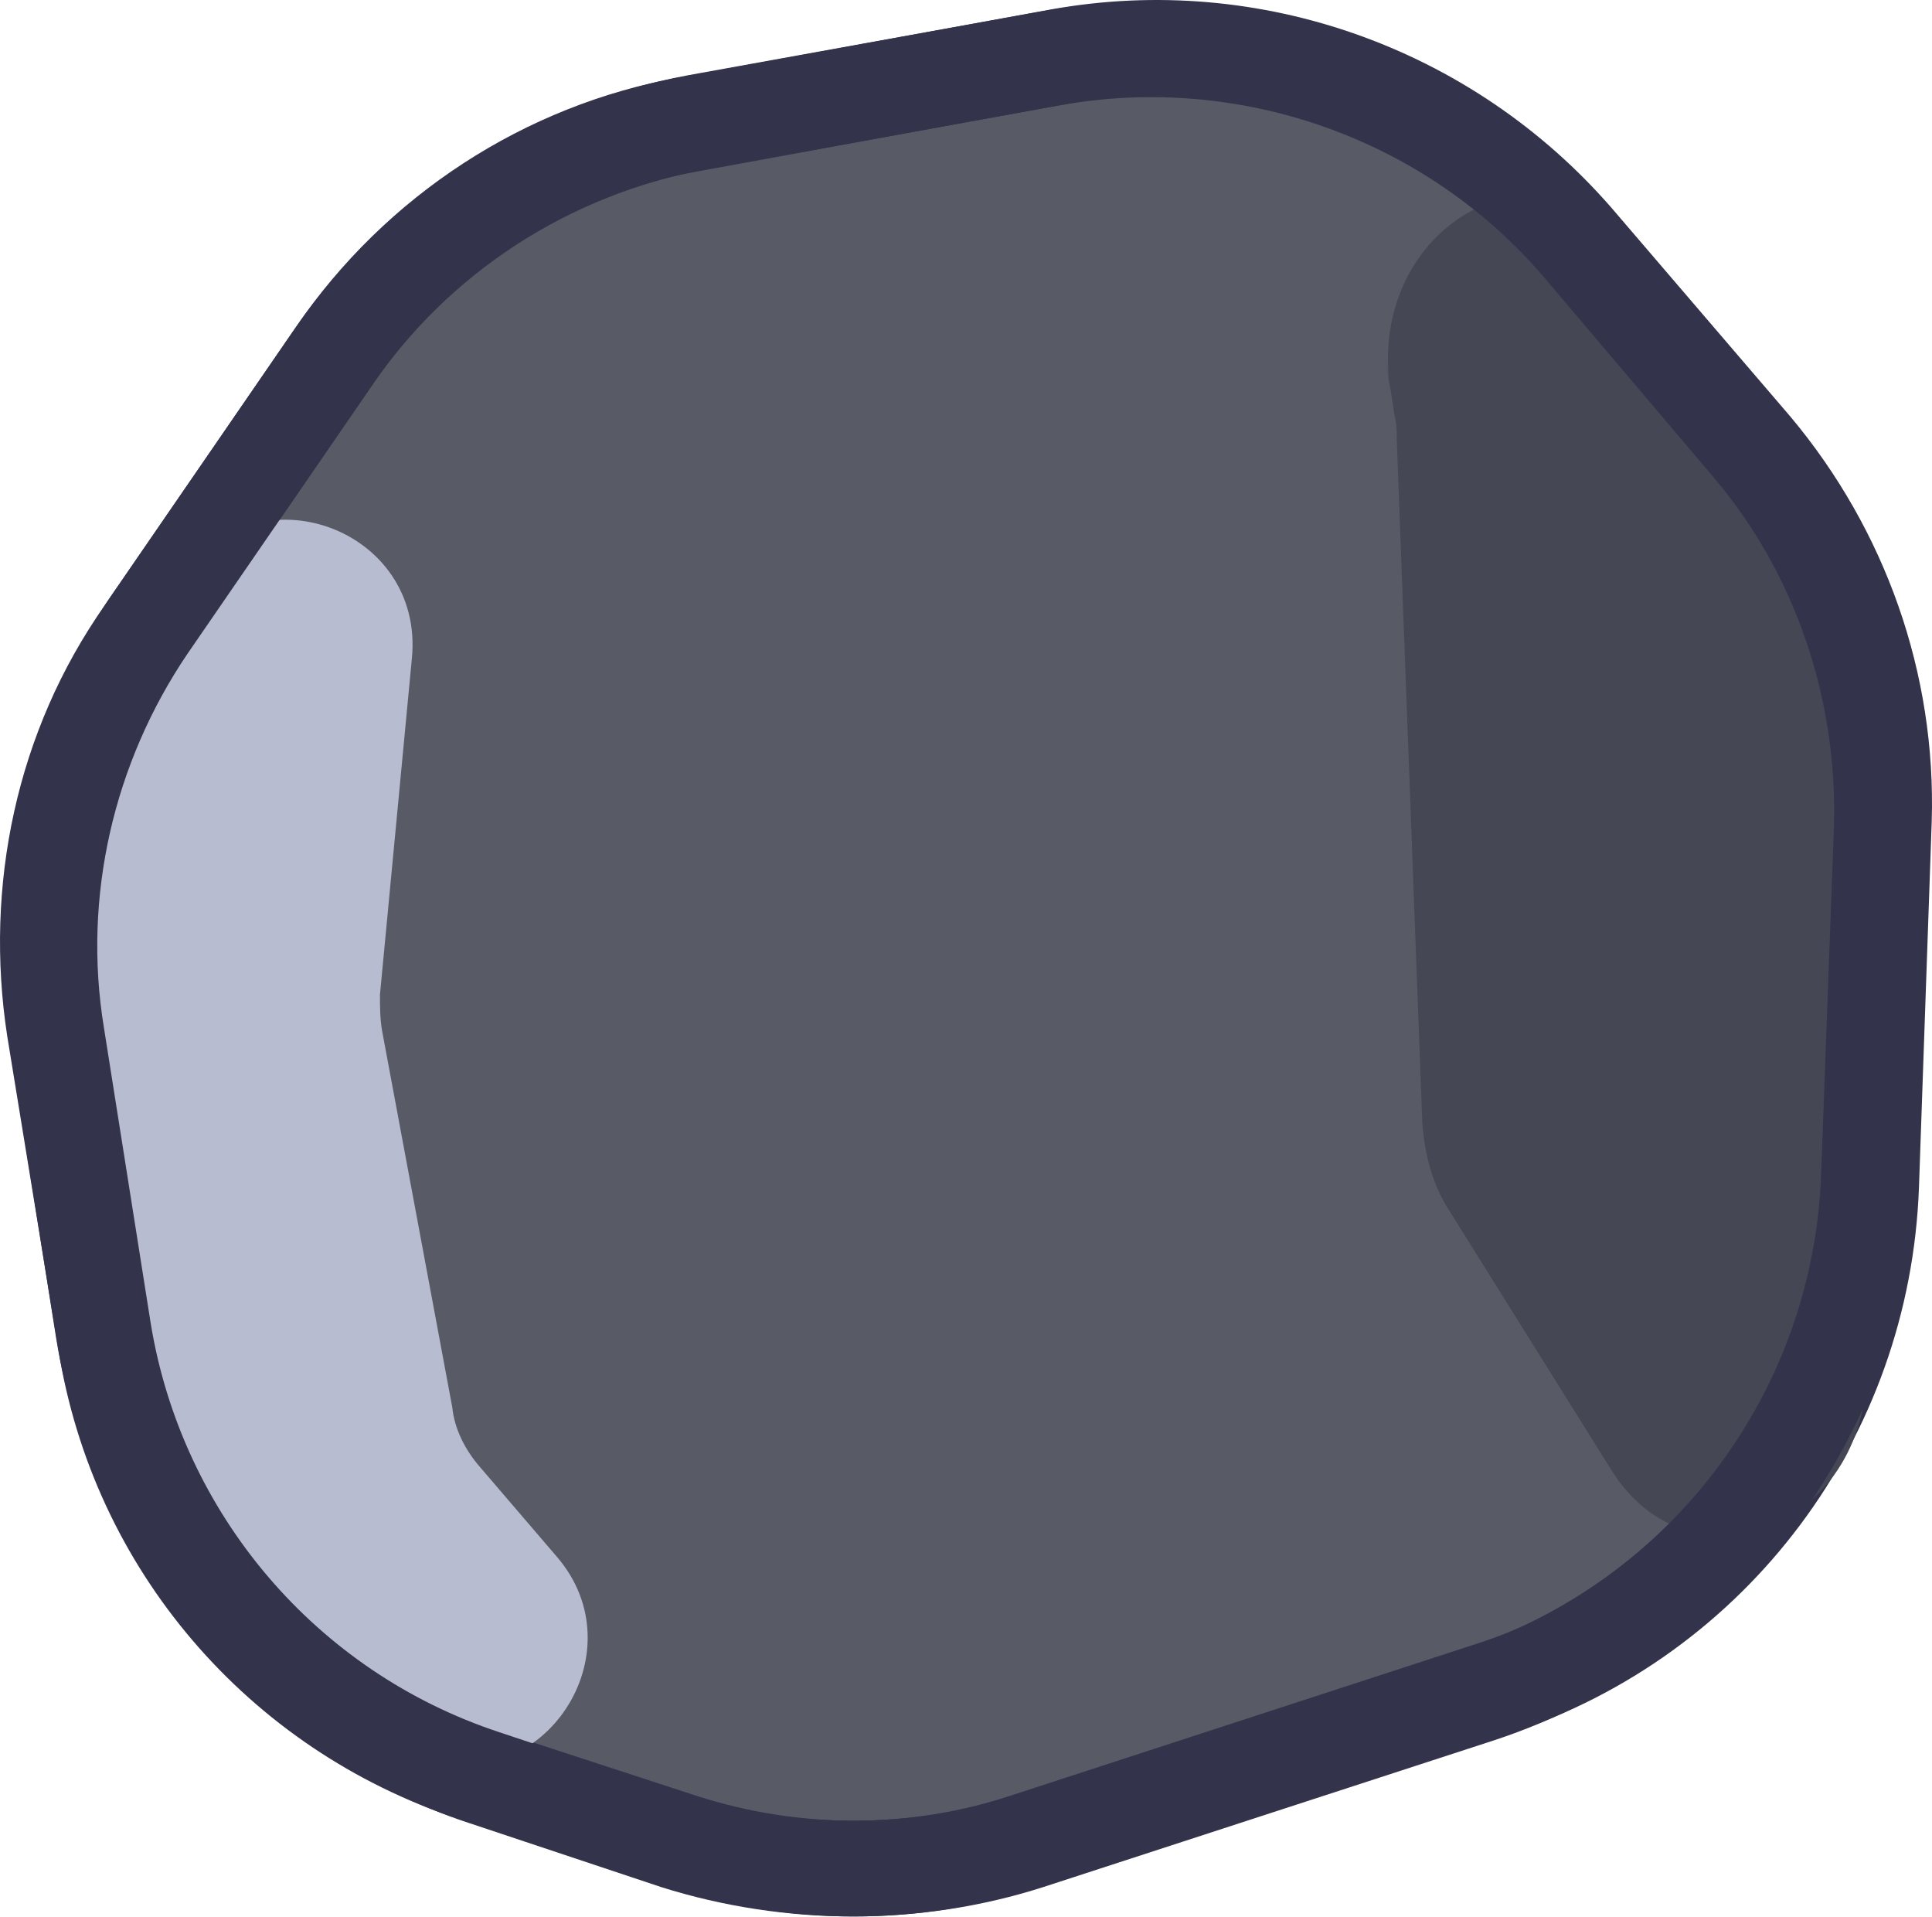
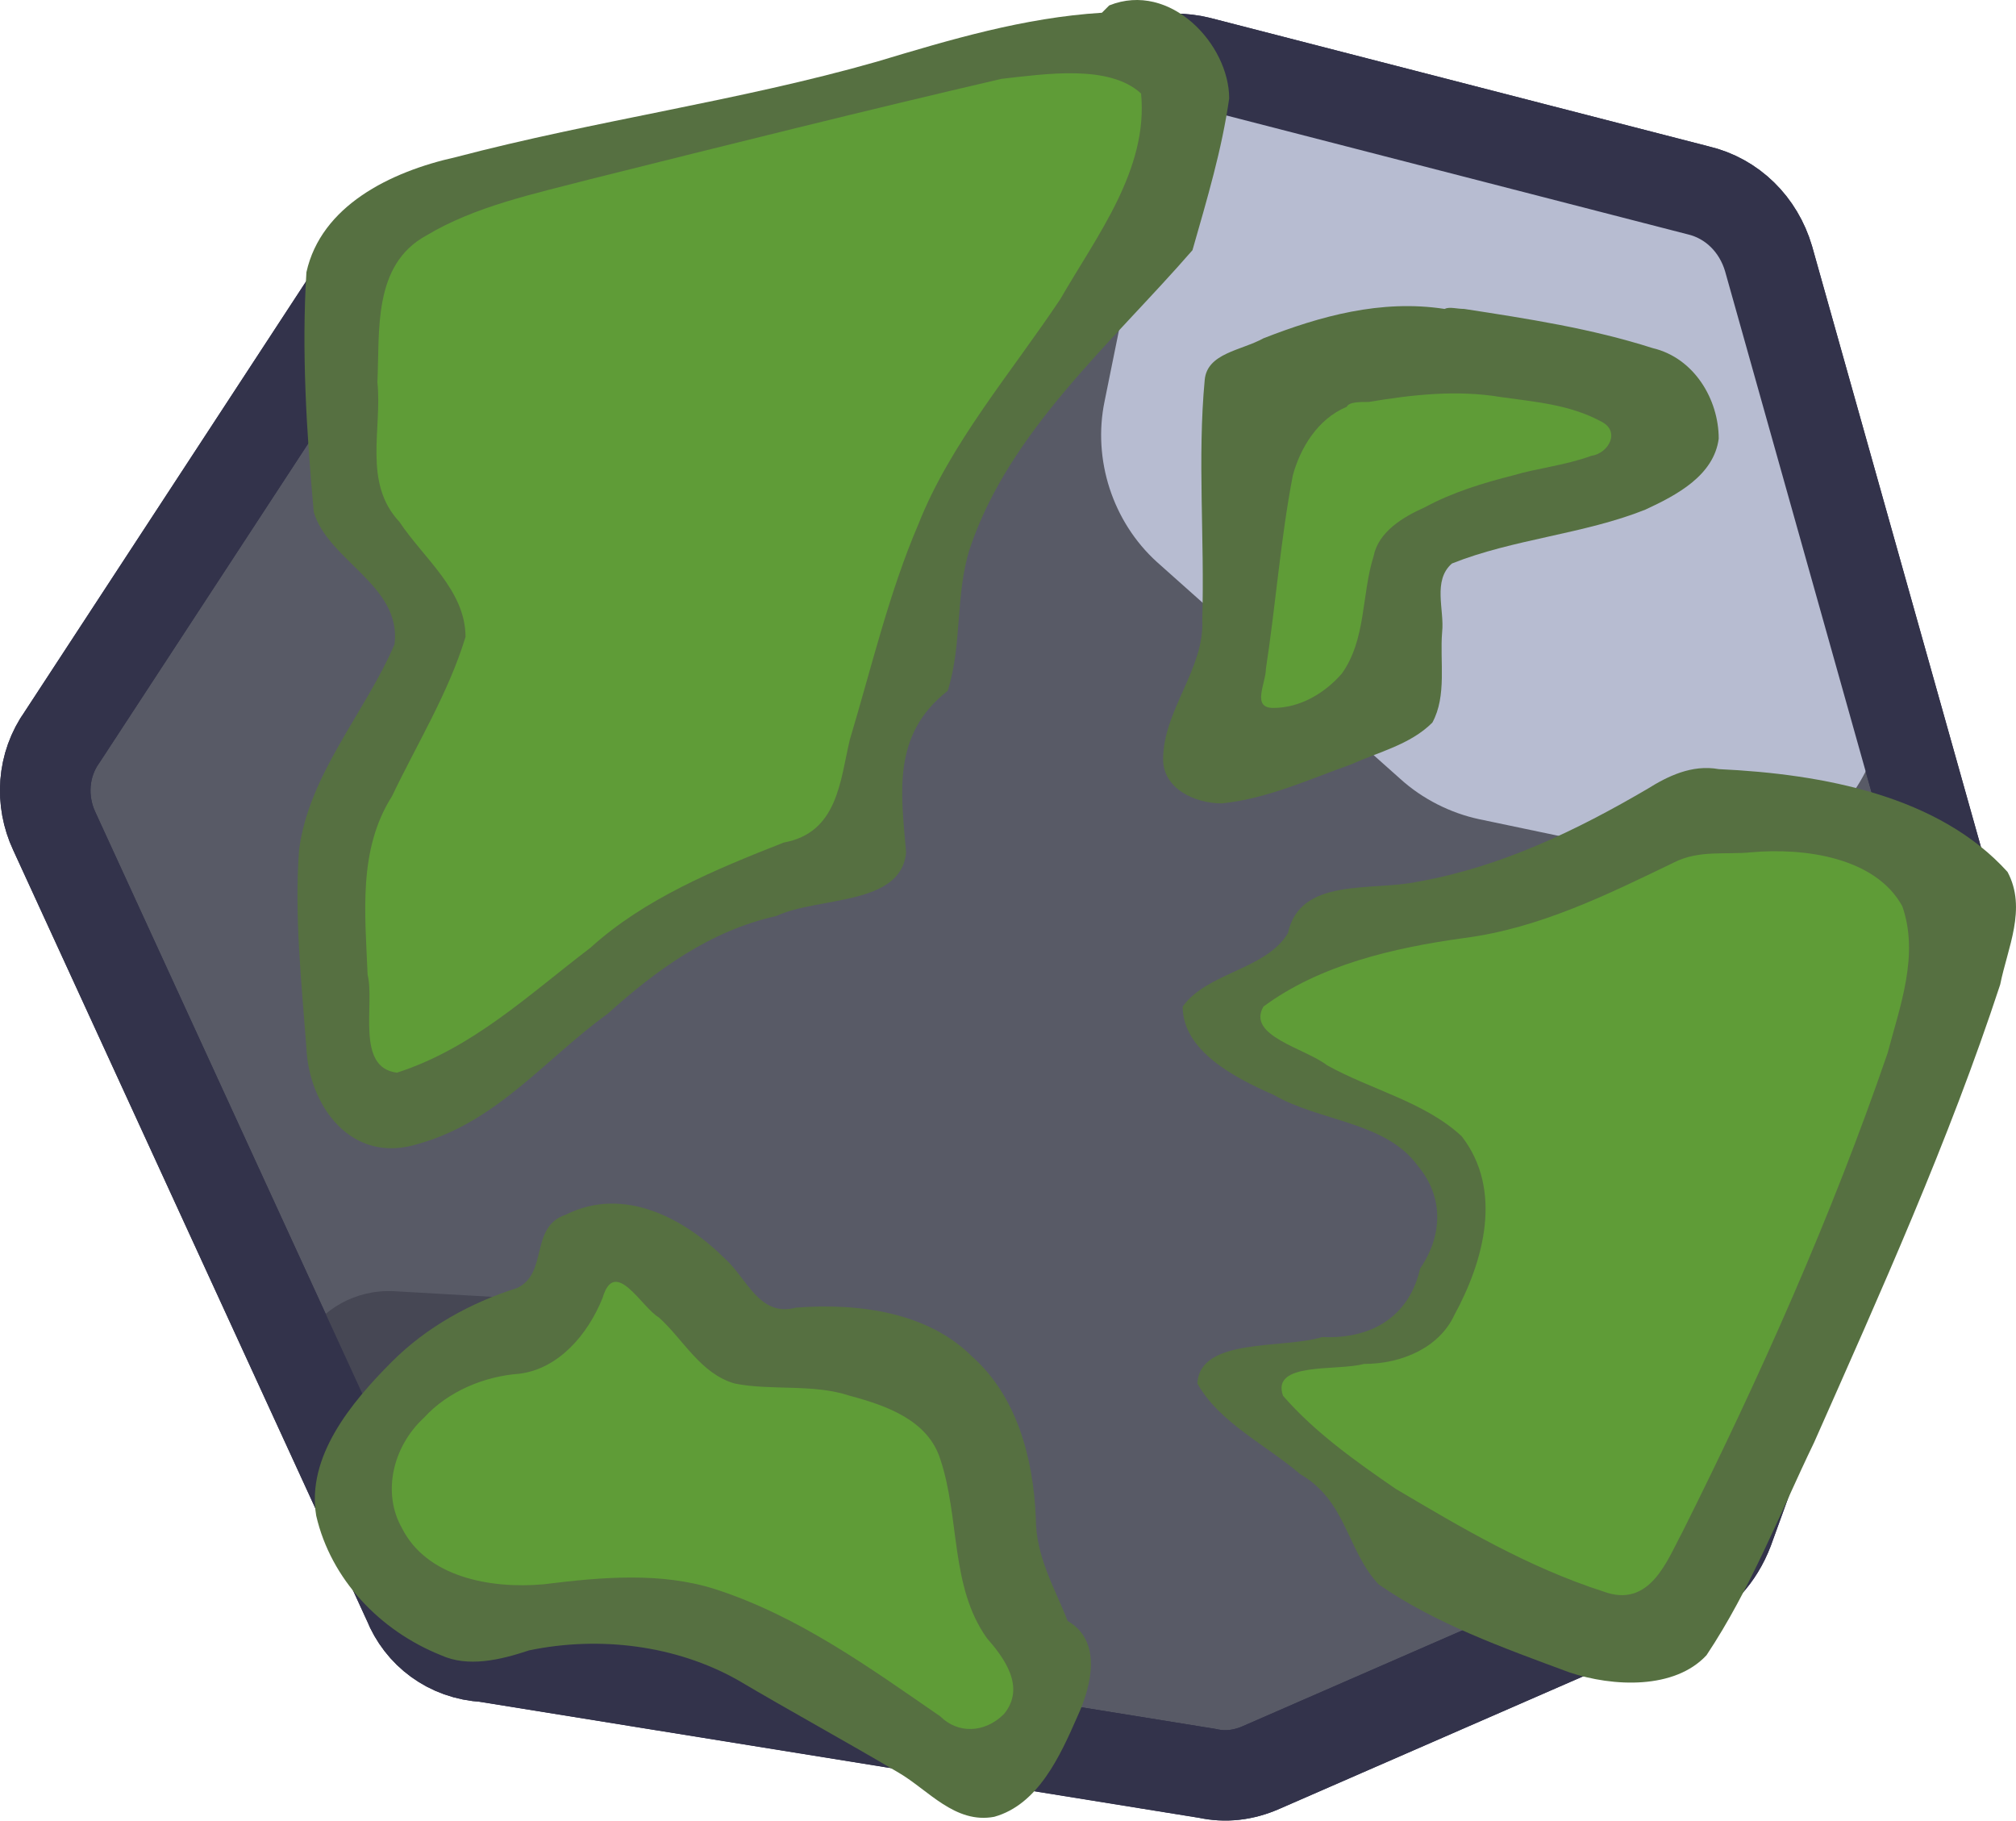
- <svg xmlns="http://www.w3.org/2000/svg" width="76.299mm" height="75.67mm" viewBox="0 0 69.363 68.791" version="1.1" id="svg1" xml:space="preserve">
+ <svg xmlns="http://www.w3.org/2000/svg" width="79.185mm" height="71.498mm" viewBox="0 0 79.185 71.498" version="1.1" id="svg1" xml:space="preserve">
  <defs id="defs1" />
-   <g id="layer1" transform="translate(-141.7742,-29.9485)">
-     <g id="g3-1" transform="matrix(0.7637008,0,0,0.7637008,116.0852,3.637292)">
-       <path id="path2710" class="st0" d="M 38.6,97.5 36.2,82.8 c -1,-6.5 0.4,-13.2 4.2,-18.6 l 9,-13.1 C 53.3,45.4 59.3,41.5 66,40.3 l 17.5,-3.2 c 9,-1.6 18.2,1.7 24.2,8.6 l 8.4,9.8 c 4.1,4.9 6.3,11.1 6.1,17.5 l -0.6,17.2 c -0.4,10.8 -7.4,20.2 -17.7,23.6 L 81.8,121 c -5.2,1.7 -10.8,1.7 -16.1,0 l -9.8,-3.2 C 46.8,114.8 40.1,107 38.6,97.5 Z" style="fill:#585a66;stroke:#33334b;stroke-width:4.5;stroke-miterlimit:10" />
-       <path id="path2712" class="st1" d="m 121.4,99.1 1,-33.8 c 0.1,-1.9 -0.5,-3.8 -1.6,-5.3 l -10,-13.6 c -4.5,-6.1 -13,-1.4 -11.8,6.4 0,0.1 -0.6,-4 0.2,1.2 0.1,0.4 0.1,0.7 0.1,1.1 l 1.2,32.1 c 0.1,1.5 0.5,3 1.3,4.2 l 7.5,12 c 3.6,6 11.8,3.1 12.1,-4.3 z" style="fill:#464754" />
-       <path id="path2714" class="st2" d="m 35,75 4.4,27.2 c 1.1,6.6 5.8,12.1 12.2,14.3 l 1.9,0.6 c 5.7,1.9 10.2,-5 6.3,-9.5 l -3.6,-4.2 c -0.7,-0.8 -1.2,-1.8 -1.3,-2.8 L 51.6,82.9 C 51.5,82.3 51.5,81.8 51.5,81.2 L 53,65.4 c 0.6,-6.1 -7.3,-9 -10.8,-3.9 l -6.3,9.2 C 35.1,71.9 34.7,73.5 35,75" style="clip-rule:evenodd;fill:#b7bcd1;fill-rule:evenodd" />
-       <path id="path2716" class="st3" d="m 65.4,121 -9,-3 C 47,114.9 40.1,106.8 38.5,97 L 36.3,83.1 c -1.1,-6.7 0.5,-13.6 4.3,-19.2 l 8.6,-12.5 c 4,-5.9 10.2,-9.9 17.2,-11.2 l 16.6,-3 c 9.3,-1.7 18.9,1.7 25,8.9 l 7.8,9.2 c 4.3,5 6.5,11.5 6.3,18.1 l -0.6,16.3 c -0.4,11.2 -7.7,20.9 -18.3,24.4 L 82,121 c -5.3,1.7 -11.2,1.7 -16.6,0 z" style="clip-rule:evenodd;fill:none;fill-rule:evenodd;stroke:#33334b;stroke-width:4.5;stroke-linecap:round;stroke-linejoin:round;stroke-miterlimit:10" />
+   <g id="layer1" transform="translate(-49.90154,-78.07809)">
+     <g id="g22" transform="matrix(0.3266615,0,0,0.3266615,45.85154,104.6202)">
+       <g id="g3" transform="matrix(2.943091,0,0,2.943091,-63.47731,-170.9566)">
+         <g id="g2724" transform="matrix(0.822019,0,0,0.8206798,4.736693,33.24898)">
+           <path id="path2572" class="st0" d="M 45.9,76.4 28.3,38 c -0.7,-1.5 -0.6,-3.3 0.4,-4.7 L 43,11.4 c 0.7,-1 1.7,-1.8 2.9,-2.1 l 36.8,-9.6 c 0.8,-0.2 1.7,-0.2 2.5,0 L 110,6.1 c 1.7,0.4 3,1.7 3.5,3.4 l 8.7,31 c 0.3,1 0.2,2 -0.1,3 l -10.6,29.3 c -0.5,1.3 -1.4,2.3 -2.6,2.8 l -20.6,9 c -0.9,0.4 -1.8,0.5 -2.7,0.3 L 49.7,79.1 C 47.9,79 46.5,77.9 45.9,76.4 Z" style="fill:#585a66;stroke:#33334b;stroke-width:4.5;stroke-miterlimit:10" />
+           <path id="path2153" class="st1" d="m 53.9,61.4 -8.7,-0.5 c -3.9,-0.2 -6.5,4 -4.5,7.4 l 5.1,8.5 c 0.7,1.2 2,2.1 3.4,2.3 L 67.3,82 c 5.1,0.8 7.8,-5.7 3.7,-8.8 L 56.5,62.4 c -0.7,-0.6 -1.7,-0.9 -2.6,-1 z" style="fill:#464754" />
+           <path id="path2570" class="st2" d="M 108,5.7 92.5,1.7 C 87.8,0.5 83.1,3.4 82.2,8.2 l -1.7,8.4 c -0.6,2.9 0.4,6 2.6,8 l 12.1,10.8 c 1.1,1 2.5,1.7 3.9,2 l 10,2.1 c 6.2,1.3 11.5,-4.5 9.8,-10.5 L 114,11.5 c -0.8,-2.9 -3.1,-5.1 -6,-5.8 z" style="clip-rule:evenodd;fill:#b7bcd1;fill-rule:evenodd" />
+           <path id="path1666" class="st3" d="M 45.9,76.4 28.3,38 c -0.7,-1.5 -0.6,-3.3 0.4,-4.7 L 43,11.4 c 0.7,-1 1.7,-1.8 2.9,-2.1 l 36.8,-9.6 c 0.8,-0.2 1.7,-0.2 2.5,0 L 110,6.1 c 1.7,0.4 3,1.7 3.5,3.4 l 8.7,31 c 0.3,1 0.2,2 -0.1,3 l -10.6,29.3 c -0.5,1.3 -1.4,2.3 -2.6,2.8 l -20.6,9 c -0.9,0.4 -1.8,0.5 -2.7,0.3 L 49.7,79.1 C 47.9,79 46.5,77.9 45.9,76.4 Z" style="clip-rule:evenodd;fill:none;fill-rule:evenodd;stroke:#33334b;stroke-width:4.5;stroke-linecap:round;stroke-linejoin:round;stroke-miterlimit:10" />
+         </g>
+         <path id="path4547" class="st4" d="m 71.1,30.7 c 2.5,-1 4.9,1.6 4.9,3.8 -0.3,2.1 -0.9,4.1 -1.5,6.2 -3.3,3.8 -7.5,7.4 -9.1,12.2 -0.6,1.9 -0.3,3.9 -0.9,5.8 -2.3,1.8 -1.9,4.2 -1.7,6.6 -0.2,2.2 -3.6,1.8 -5.3,2.6 -2.7,0.6 -4.9,2.2 -6.9,4 -2.5,1.8 -4.5,4.4 -7.7,5.3 -2.8,0.9 -4.5,-1.6 -4.6,-3.9 -0.2,-2.7 -0.5,-5.4 -0.3,-8.1 0.4,-3.1 2.7,-5.6 3.9,-8.4 0.3,-2.4 -2.7,-3.4 -3.3,-5.4 -0.3,-3.3 -0.5,-6.6 -0.3,-9.8 0.6,-2.7 3.4,-4.1 6.1,-4.7 5.7,-1.5 11.6,-2.3 17.2,-3.9 3,-0.9 6,-1.8 9.2,-2 z" style="fill:#567041" />
+         <path id="path4758" class="st5" d="m 49.9,37.8 c 5.6,-1.4 11.2,-2.8 16.8,-4.1 1.8,-0.2 4.4,-0.6 5.7,0.6 0.3,3.1 -1.8,5.8 -3.3,8.4 -2,3 -4.5,5.9 -5.8,9.2 -1.2,2.8 -1.9,5.8 -2.8,8.8 -0.4,1.7 -0.5,3.8 -2.7,4.2 -2.8,1.1 -5.7,2.3 -7.9,4.3 -2.5,1.9 -4.8,4.1 -7.9,5.1 -1.7,-0.2 -0.9,-2.8 -1.2,-4 -0.1,-2.5 -0.4,-5.1 1,-7.3 1,-2.1 2.3,-4.2 3,-6.5 0,-1.9 -1.7,-3.2 -2.7,-4.7 -1.5,-1.6 -0.7,-3.8 -0.9,-5.7 0.1,-2.1 -0.2,-4.8 2,-6 2,-1.2 4.4,-1.7 6.7,-2.3 z" style="clip-rule:evenodd;fill:#5f9c37;fill-rule:evenodd" />
+         <path id="path4052" class="st4" d="m 85.6,43.1 c 2.6,0.4 5.2,0.8 7.7,1.6 1.7,0.4 2.7,2.1 2.7,3.7 -0.2,1.5 -1.7,2.3 -3,2.9 -2.5,1 -5.4,1.2 -7.9,2.2 -0.8,0.7 -0.3,1.9 -0.4,2.8 -0.1,1.2 0.2,2.6 -0.4,3.7 -0.9,0.9 -2.2,1.2 -3.3,1.7 -1.7,0.6 -3.4,1.4 -5.3,1.6 -1.1,0 -2.4,-0.6 -2.4,-1.8 0,-2 1.7,-3.7 1.6,-5.7 0.1,-3.3 -0.2,-6.6 0.1,-9.8 0.1,-1.1 1.5,-1.2 2.4,-1.7 2.3,-0.9 4.8,-1.6 7.4,-1.2 0.2,-0.1 0.5,0 0.8,0 z" style="fill:#567041" />
+         <path id="path4194" class="st5" d="m 81.7,46.9 c 1.8,-0.3 3.6,-0.5 5.4,-0.2 1.4,0.2 2.8,0.3 4.1,1 0.8,0.4 0.3,1.3 -0.4,1.4 -1.1,0.4 -2.2,0.5 -3.2,0.8 -1.2,0.3 -2.5,0.7 -3.6,1.3 -0.9,0.4 -1.9,1 -2.1,2 -0.5,1.6 -0.3,3.4 -1.3,4.8 -0.7,0.8 -1.7,1.4 -2.8,1.4 -0.9,0 -0.3,-1 -0.3,-1.6 0.4,-2.6 0.6,-5.3 1.1,-7.9 0.3,-1.1 1,-2.3 2.2,-2.8 0.1,-0.2 0.5,-0.2 0.9,-0.2 z" style="clip-rule:evenodd;fill:#5f9c37;fill-rule:evenodd" />
+         <path id="path3135" class="st4" d="m 96,61.9 c 4.3,0.2 9,1.1 11.8,4.2 0.8,1.5 0,3.1 -0.3,4.6 -2.1,6.4 -4.9,12.6 -7.6,18.7 -1.4,2.9 -2.6,6 -4.4,8.7 -1.3,1.4 -3.8,1.3 -5.6,0.7 -2.7,-1 -5.5,-2 -7.8,-3.6 -1.3,-1.4 -1.3,-3.4 -3.2,-4.5 -1.4,-1.2 -3.3,-2.1 -4.2,-3.7 0.1,-1.9 3.5,-1.4 5.1,-1.9 2.2,0.1 3.6,-1 4,-2.8 0.9,-1.3 1,-2.9 -0.1,-4.2 -1.3,-1.8 -4,-1.8 -5.9,-2.9 -1.6,-0.7 -3.7,-1.8 -3.7,-3.6 1,-1.4 3.4,-1.5 4.3,-3 0.5,-2.3 3.4,-1.7 5.3,-2.1 3.4,-0.6 6.5,-2.1 9.4,-3.8 0.8,-0.5 1.8,-1 2.9,-0.8 z" style="fill:#567041" />
+         <path id="path3139" class="st5" d="m 97.3,65.3 c 2.2,-0.2 5.1,0.2 6.2,2.2 0.7,2 -0.1,4.1 -0.6,6 -2.3,6.7 -5.2,13.2 -8.4,19.6 -0.6,1.1 -1.3,3.1 -3.2,2.4 -3.1,-1 -5.8,-2.6 -8.5,-4.2 -1.6,-1.1 -3.3,-2.3 -4.6,-3.8 -0.5,-1.4 2.2,-1 3.3,-1.3 1.6,0 3.1,-0.7 3.7,-2 1.2,-2.2 2,-5.1 0.3,-7.3 C 84,75.5 81.8,75 80,74 c -0.9,-0.7 -3.3,-1.2 -2.6,-2.4 2.3,-1.7 5.3,-2.4 8.2,-2.8 3.1,-0.4 5.9,-1.8 8.6,-3.1 1,-0.5 2.1,-0.3 3.1,-0.4 z" style="clip-rule:evenodd;fill:#5f9c37;fill-rule:evenodd" />
+         <path id="path2080" class="st4" d="m 43.8,98.1 c -2.5,-1 -4.5,-3.1 -5.1,-5.7 -0.4,-2.4 1.4,-4.6 3.1,-6.3 1.4,-1.4 3.2,-2.4 5.1,-3 1.3,-0.6 0.5,-2.5 2,-3 2.4,-1.2 4.9,0.2 6.5,1.8 0.9,0.8 1.4,2.4 2.9,2 2.6,-0.2 5.4,0.2 7.2,2 1.8,1.6 2.5,4.1 2.6,6.6 0,1.6 0.8,2.9 1.3,4.2 1.4,0.8 1,2.6 0.4,3.9 -0.7,1.6 -1.6,3.6 -3.4,4.1 -1.6,0.3 -2.7,-1.1 -3.9,-1.8 -2.2,-1.3 -4.4,-2.5 -6.6,-3.8 -2.5,-1.4 -5.6,-1.8 -8.5,-1.2 -1.2,0.4 -2.5,0.7 -3.6,0.2 z" style="fill:#567041" />
+         <path id="path2291" class="st5" d="m 64.2,100.6 c -2.9,-2 -5.8,-4.1 -9.2,-5.2 -2.2,-0.7 -4.6,-0.5 -7,-0.2 -2.2,0.2 -4.8,-0.3 -5.8,-2.3 -0.8,-1.4 -0.4,-3.3 0.9,-4.5 1,-1.1 2.5,-1.7 3.9,-1.8 1.6,-0.2 2.8,-1.6 3.4,-3.1 0.5,-1.7 1.6,0.4 2.3,0.8 1,0.9 1.7,2.3 3.1,2.7 1.5,0.3 3.2,0 4.7,0.5 1.5,0.4 3.2,1 3.7,2.6 0.8,2.4 0.4,5.2 1.9,7.3 0.7,0.8 1.6,2 0.7,3.1 -0.8,0.8 -1.9,0.8 -2.6,0.1 z" style="clip-rule:evenodd;fill:#5f9c37;fill-rule:evenodd" />
+       </g>
    </g>
  </g>
  <style type="text/css" id="style1">
	.st0{fill:#585A66;}
	.st1{fill:#464754;}
	.st2{fill:#B7BCD1;}
	.st3{fill:none;stroke:#33334B;stroke-width:4.5;stroke-linecap:round;stroke-linejoin:round;stroke-miterlimit:11.107;}
</style>
  <style type="text/css" id="style1-2">
	.st0{fill:#585A66;stroke:#33334B;stroke-width:4.5;stroke-miterlimit:10;}
	.st1{fill:#464754;}
	.st2{fill:#B7BCD1;}
	.st3{fill:none;stroke:#33334B;stroke-width:4.5;stroke-miterlimit:10;}
	.st4{fill:#567041;}
	.st5{fill:#5F9C37;}
	.st6{fill:#7ECC51;}
</style>
  <style type="text/css" id="style1-6">
	.st0{fill:#585A66;}
	.st1{fill:#B7BCD1;}
	.st2{fill-rule:evenodd;clip-rule:evenodd;fill:#1C1C40;}
	.st3{fill-rule:evenodd;clip-rule:evenodd;}
	.st4{fill:#464754;}
	.st5{fill-rule:evenodd;clip-rule:evenodd;fill:#646464;}
	.st6{fill:none;stroke:#33334B;stroke-width:4.5;stroke-linecap:round;stroke-linejoin:round;stroke-miterlimit:11.107;}
</style>
  <style type="text/css" id="style1-8">
	.st0{fill:#585A66;}
	.st1{fill:#464754;}
	.st2{fill:#B7BCD1;}
	.st3{fill:none;stroke:#33334B;stroke-width:4.5;stroke-linecap:round;stroke-linejoin:round;stroke-miterlimit:11.107;}
</style>
  <style type="text/css" id="style1-89">
	.st0{fill:#585A66;}
	.st1{fill:#464754;}
	.st2{fill:#B7BCD1;}
	.st3{fill:none;stroke:#33334B;stroke-width:4.5;stroke-linecap:round;stroke-linejoin:round;stroke-miterlimit:11.107;}
</style>
  <style type="text/css" id="style1-5">
	.st0{fill:#585A66;stroke:#33334B;stroke-width:4.5;stroke-miterlimit:10;}
	.st1{fill:#464754;}
	.st2{fill:#B7BCD1;}
	.st3{fill:none;stroke:#33334B;stroke-width:4.5;stroke-linecap:round;stroke-linejoin:round;stroke-miterlimit:11.107;}
</style>
  <style type="text/css" id="style1-7">
	.st0{fill:#585A66;}
	.st1{fill:#464754;}
	.st2{fill:#B7BCD1;}
	.st3{fill:none;stroke:#33334B;stroke-width:4.5;stroke-linecap:round;stroke-linejoin:round;stroke-miterlimit:11.107;}
</style>
  <style type="text/css" id="style1-25">
	.st0{fill:#585A66;stroke:#33334B;stroke-width:4.5;stroke-miterlimit:10;}
	.st1{fill:#464754;}
	.st2{fill:#B7BCD1;}
	.st3{fill:none;stroke:#33334B;stroke-width:4.5;stroke-miterlimit:10;}
	.st4{fill:#567041;}
	.st5{fill:#5F9C37;}
	.st6{fill:#7ECC51;}
</style>
  <style type="text/css" id="style1-4">
	.st0{fill:#585A66;}
	.st1{fill:#464754;}
	.st2{fill:#B7BCD1;}
	.st3{fill:none;stroke:#33334B;stroke-width:4.5;stroke-linecap:round;stroke-linejoin:round;stroke-miterlimit:11.107;}
</style>
  <style type="text/css" id="style1-2-0">
	.st0{fill:#585A66;stroke:#33334B;stroke-width:4.5;stroke-miterlimit:10;}
	.st1{fill:#464754;}
	.st2{fill:#B7BCD1;}
	.st3{fill:none;stroke:#33334B;stroke-width:4.5;stroke-miterlimit:10;}
	.st4{fill:#567041;}
	.st5{fill:#5F9C37;}
	.st6{fill:#7ECC51;}
</style>
  <style type="text/css" id="style1-6-0">
	.st0{fill:#585A66;}
	.st1{fill:#B7BCD1;}
	.st2{fill-rule:evenodd;clip-rule:evenodd;fill:#1C1C40;}
	.st3{fill-rule:evenodd;clip-rule:evenodd;}
	.st4{fill:#464754;}
	.st5{fill-rule:evenodd;clip-rule:evenodd;fill:#646464;}
	.st6{fill:none;stroke:#33334B;stroke-width:4.5;stroke-linecap:round;stroke-linejoin:round;stroke-miterlimit:11.107;}
</style>
  <style type="text/css" id="style1-8-3">
	.st0{fill:#585A66;}
	.st1{fill:#464754;}
	.st2{fill:#B7BCD1;}
	.st3{fill:none;stroke:#33334B;stroke-width:4.5;stroke-linecap:round;stroke-linejoin:round;stroke-miterlimit:11.107;}
</style>
  <style type="text/css" id="style1-89-0">
	.st0{fill:#585A66;}
	.st1{fill:#464754;}
	.st2{fill:#B7BCD1;}
	.st3{fill:none;stroke:#33334B;stroke-width:4.5;stroke-linecap:round;stroke-linejoin:round;stroke-miterlimit:11.107;}
</style>
  <style type="text/css" id="style1-5-0">
	.st0{fill:#585A66;stroke:#33334B;stroke-width:4.5;stroke-miterlimit:10;}
	.st1{fill:#464754;}
	.st2{fill:#B7BCD1;}
	.st3{fill:none;stroke:#33334B;stroke-width:4.5;stroke-linecap:round;stroke-linejoin:round;stroke-miterlimit:11.107;}
</style>
  <style type="text/css" id="style1-7-5">
	.st0{fill:#585A66;}
	.st1{fill:#464754;}
	.st2{fill:#B7BCD1;}
	.st3{fill:none;stroke:#33334B;stroke-width:4.5;stroke-linecap:round;stroke-linejoin:round;stroke-miterlimit:11.107;}
</style>
  <style type="text/css" id="style1-45">
	.st0{fill:#585A66;}
	.st1{fill:#464754;}
	.st2{fill:#B7BCD1;}
	.st3{fill:none;stroke:#33334B;stroke-width:4.5;stroke-linecap:round;stroke-linejoin:round;stroke-miterlimit:11.107;}
</style>
  <style type="text/css" id="style1-2-2">
	.st0{fill:#585A66;stroke:#33334B;stroke-width:4.5;stroke-miterlimit:10;}
	.st1{fill:#464754;}
	.st2{fill:#B7BCD1;}
	.st3{fill:none;stroke:#33334B;stroke-width:4.5;stroke-miterlimit:10;}
	.st4{fill:#567041;}
	.st5{fill:#5F9C37;}
	.st6{fill:#7ECC51;}
</style>
  <style type="text/css" id="style1-6-3">
	.st0{fill:#585A66;}
	.st1{fill:#B7BCD1;}
	.st2{fill-rule:evenodd;clip-rule:evenodd;fill:#1C1C40;}
	.st3{fill-rule:evenodd;clip-rule:evenodd;}
	.st4{fill:#464754;}
	.st5{fill-rule:evenodd;clip-rule:evenodd;fill:#646464;}
	.st6{fill:none;stroke:#33334B;stroke-width:4.5;stroke-linecap:round;stroke-linejoin:round;stroke-miterlimit:11.107;}
</style>
  <style type="text/css" id="style1-8-1">
	.st0{fill:#585A66;}
	.st1{fill:#464754;}
	.st2{fill:#B7BCD1;}
	.st3{fill:none;stroke:#33334B;stroke-width:4.5;stroke-linecap:round;stroke-linejoin:round;stroke-miterlimit:11.107;}
</style>
  <style type="text/css" id="style1-89-7">
	.st0{fill:#585A66;}
	.st1{fill:#464754;}
	.st2{fill:#B7BCD1;}
	.st3{fill:none;stroke:#33334B;stroke-width:4.5;stroke-linecap:round;stroke-linejoin:round;stroke-miterlimit:11.107;}
</style>
  <style type="text/css" id="style1-5-9">
	.st0{fill:#585A66;stroke:#33334B;stroke-width:4.5;stroke-miterlimit:10;}
	.st1{fill:#464754;}
	.st2{fill:#B7BCD1;}
	.st3{fill:none;stroke:#33334B;stroke-width:4.5;stroke-linecap:round;stroke-linejoin:round;stroke-miterlimit:11.107;}
</style>
  <style type="text/css" id="style1-51">
	.st0{fill:#585A66;}
	.st1{fill:#464754;}
	.st2{fill:#B7BCD1;}
	.st3{fill:none;stroke:#33334B;stroke-width:4.5;stroke-linecap:round;stroke-linejoin:round;stroke-miterlimit:11.107;}
</style>
  <style type="text/css" id="style1-2-9">
	.st0{fill:#585A66;stroke:#33334B;stroke-width:4.5;stroke-miterlimit:10;}
	.st1{fill:#464754;}
	.st2{fill:#B7BCD1;}
	.st3{fill:none;stroke:#33334B;stroke-width:4.5;stroke-miterlimit:10;}
	.st4{fill:#567041;}
	.st5{fill:#5F9C37;}
	.st6{fill:#7ECC51;}
</style>
  <style type="text/css" id="style1-6-7">
	.st0{fill:#585A66;}
	.st1{fill:#B7BCD1;}
	.st2{fill-rule:evenodd;clip-rule:evenodd;fill:#1C1C40;}
	.st3{fill-rule:evenodd;clip-rule:evenodd;}
	.st4{fill:#464754;}
	.st5{fill-rule:evenodd;clip-rule:evenodd;fill:#646464;}
	.st6{fill:none;stroke:#33334B;stroke-width:4.5;stroke-linecap:round;stroke-linejoin:round;stroke-miterlimit:11.107;}
</style>
  <style type="text/css" id="style1-8-6">
	.st0{fill:#585A66;}
	.st1{fill:#464754;}
	.st2{fill:#B7BCD1;}
	.st3{fill:none;stroke:#33334B;stroke-width:4.5;stroke-linecap:round;stroke-linejoin:round;stroke-miterlimit:11.107;}
</style>
  <style type="text/css" id="style1-89-9">
	.st0{fill:#585A66;}
	.st1{fill:#464754;}
	.st2{fill:#B7BCD1;}
	.st3{fill:none;stroke:#33334B;stroke-width:4.5;stroke-linecap:round;stroke-linejoin:round;stroke-miterlimit:11.107;}
</style>
  <style type="text/css" id="style1-41">
	.st0{fill:#585A66;}
	.st1{fill:#464754;}
	.st2{fill:#B7BCD1;}
	.st3{fill:none;stroke:#33334B;stroke-width:4.5;stroke-linecap:round;stroke-linejoin:round;stroke-miterlimit:11.107;}
</style>
  <style type="text/css" id="style1-2-04">
	.st0{fill:#585A66;stroke:#33334B;stroke-width:4.5;stroke-miterlimit:10;}
	.st1{fill:#464754;}
	.st2{fill:#B7BCD1;}
	.st3{fill:none;stroke:#33334B;stroke-width:4.5;stroke-miterlimit:10;}
	.st4{fill:#567041;}
	.st5{fill:#5F9C37;}
	.st6{fill:#7ECC51;}
</style>
  <style type="text/css" id="style1-24">
	.st0{fill:#585A66;}
	.st1{fill:#464754;}
	.st2{fill:#B7BCD1;}
	.st3{fill:none;stroke:#33334B;stroke-width:4.5;stroke-linecap:round;stroke-linejoin:round;stroke-miterlimit:11.107;}
</style>
  <style type="text/css" id="style1-2-5">
	.st0{fill:#585A66;stroke:#33334B;stroke-width:4.5;stroke-miterlimit:10;}
	.st1{fill:#464754;}
	.st2{fill:#B7BCD1;}
	.st3{fill:none;stroke:#33334B;stroke-width:4.5;stroke-miterlimit:10;}
	.st4{fill:#567041;}
	.st5{fill:#5F9C37;}
	.st6{fill:#7ECC51;}
</style>
  <style type="text/css" id="style1-6-8">
	.st0{fill:#585A66;}
	.st1{fill:#B7BCD1;}
	.st2{fill-rule:evenodd;clip-rule:evenodd;fill:#1C1C40;}
	.st3{fill-rule:evenodd;clip-rule:evenodd;}
	.st4{fill:#464754;}
	.st5{fill-rule:evenodd;clip-rule:evenodd;fill:#646464;}
	.st6{fill:none;stroke:#33334B;stroke-width:4.5;stroke-linecap:round;stroke-linejoin:round;stroke-miterlimit:11.107;}
</style>
  <style type="text/css" id="style1-8-9">
	.st0{fill:#585A66;}
	.st1{fill:#464754;}
	.st2{fill:#B7BCD1;}
	.st3{fill:none;stroke:#33334B;stroke-width:4.5;stroke-linecap:round;stroke-linejoin:round;stroke-miterlimit:11.107;}
</style>
  <style type="text/css" id="style1-23">
	.st0{fill:#585A66;}
	.st1{fill:#464754;}
	.st2{fill:#B7BCD1;}
	.st3{fill:none;stroke:#33334B;stroke-width:4.5;stroke-linecap:round;stroke-linejoin:round;stroke-miterlimit:11.107;}
</style>
  <style type="text/css" id="style1-2-20">
	.st0{fill:#585A66;stroke:#33334B;stroke-width:4.5;stroke-miterlimit:10;}
	.st1{fill:#464754;}
	.st2{fill:#B7BCD1;}
	.st3{fill:none;stroke:#33334B;stroke-width:4.5;stroke-miterlimit:10;}
	.st4{fill:#567041;}
	.st5{fill:#5F9C37;}
	.st6{fill:#7ECC51;}
</style>
  <style type="text/css" id="style1-6-2">
	.st0{fill:#585A66;}
	.st1{fill:#B7BCD1;}
	.st2{fill-rule:evenodd;clip-rule:evenodd;fill:#1C1C40;}
	.st3{fill-rule:evenodd;clip-rule:evenodd;}
	.st4{fill:#464754;}
	.st5{fill-rule:evenodd;clip-rule:evenodd;fill:#646464;}
	.st6{fill:none;stroke:#33334B;stroke-width:4.5;stroke-linecap:round;stroke-linejoin:round;stroke-miterlimit:11.107;}
</style>
  <style type="text/css" id="style1-52">
	.st0{fill:#585A66;}
	.st1{fill:#464754;}
	.st2{fill:#B7BCD1;}
	.st3{fill:none;stroke:#33334B;stroke-width:4.5;stroke-linecap:round;stroke-linejoin:round;stroke-miterlimit:11.107;}
</style>
  <style type="text/css" id="style1-2-3">
	.st0{fill:#585A66;stroke:#33334B;stroke-width:4.5;stroke-miterlimit:10;}
	.st1{fill:#464754;}
	.st2{fill:#B7BCD1;}
	.st3{fill:none;stroke:#33334B;stroke-width:4.5;stroke-miterlimit:10;}
	.st4{fill:#567041;}
	.st5{fill:#5F9C37;}
	.st6{fill:#7ECC51;}
</style>
  <style type="text/css" id="style1-6-02">
	.st0{fill:#585A66;}
	.st1{fill:#B7BCD1;}
	.st2{fill-rule:evenodd;clip-rule:evenodd;fill:#1C1C40;}
	.st3{fill-rule:evenodd;clip-rule:evenodd;}
	.st4{fill:#464754;}
	.st5{fill-rule:evenodd;clip-rule:evenodd;fill:#646464;}
	.st6{fill:none;stroke:#33334B;stroke-width:4.5;stroke-linecap:round;stroke-linejoin:round;stroke-miterlimit:11.107;}
</style>
  <style type="text/css" id="style1-8-31">
	.st0{fill:#585A66;}
	.st1{fill:#464754;}
	.st2{fill:#B7BCD1;}
	.st3{fill:none;stroke:#33334B;stroke-width:4.5;stroke-linecap:round;stroke-linejoin:round;stroke-miterlimit:11.107;}
</style>
  <style type="text/css" id="style1-89-8">
	.st0{fill:#585A66;}
	.st1{fill:#464754;}
	.st2{fill:#B7BCD1;}
	.st3{fill:none;stroke:#33334B;stroke-width:4.5;stroke-linecap:round;stroke-linejoin:round;stroke-miterlimit:11.107;}
</style>
  <style type="text/css" id="style1-5-2">
	.st0{fill:#585A66;stroke:#33334B;stroke-width:4.5;stroke-miterlimit:10;}
	.st1{fill:#464754;}
	.st2{fill:#B7BCD1;}
	.st3{fill:none;stroke:#33334B;stroke-width:4.5;stroke-linecap:round;stroke-linejoin:round;stroke-miterlimit:11.107;}
</style>
  <style type="text/css" id="style1-7-0">
	.st0{fill:#585A66;}
	.st1{fill:#464754;}
	.st2{fill:#B7BCD1;}
	.st3{fill:none;stroke:#33334B;stroke-width:4.5;stroke-linecap:round;stroke-linejoin:round;stroke-miterlimit:11.107;}
</style>
  <style type="text/css" id="style1-25-1">
	.st0{fill:#585A66;stroke:#33334B;stroke-width:4.5;stroke-miterlimit:10;}
	.st1{fill:#464754;}
	.st2{fill:#B7BCD1;}
	.st3{fill:none;stroke:#33334B;stroke-width:4.5;stroke-miterlimit:10;}
	.st4{fill:#567041;}
	.st5{fill:#5F9C37;}
	.st6{fill:#7ECC51;}
</style>
</svg>
